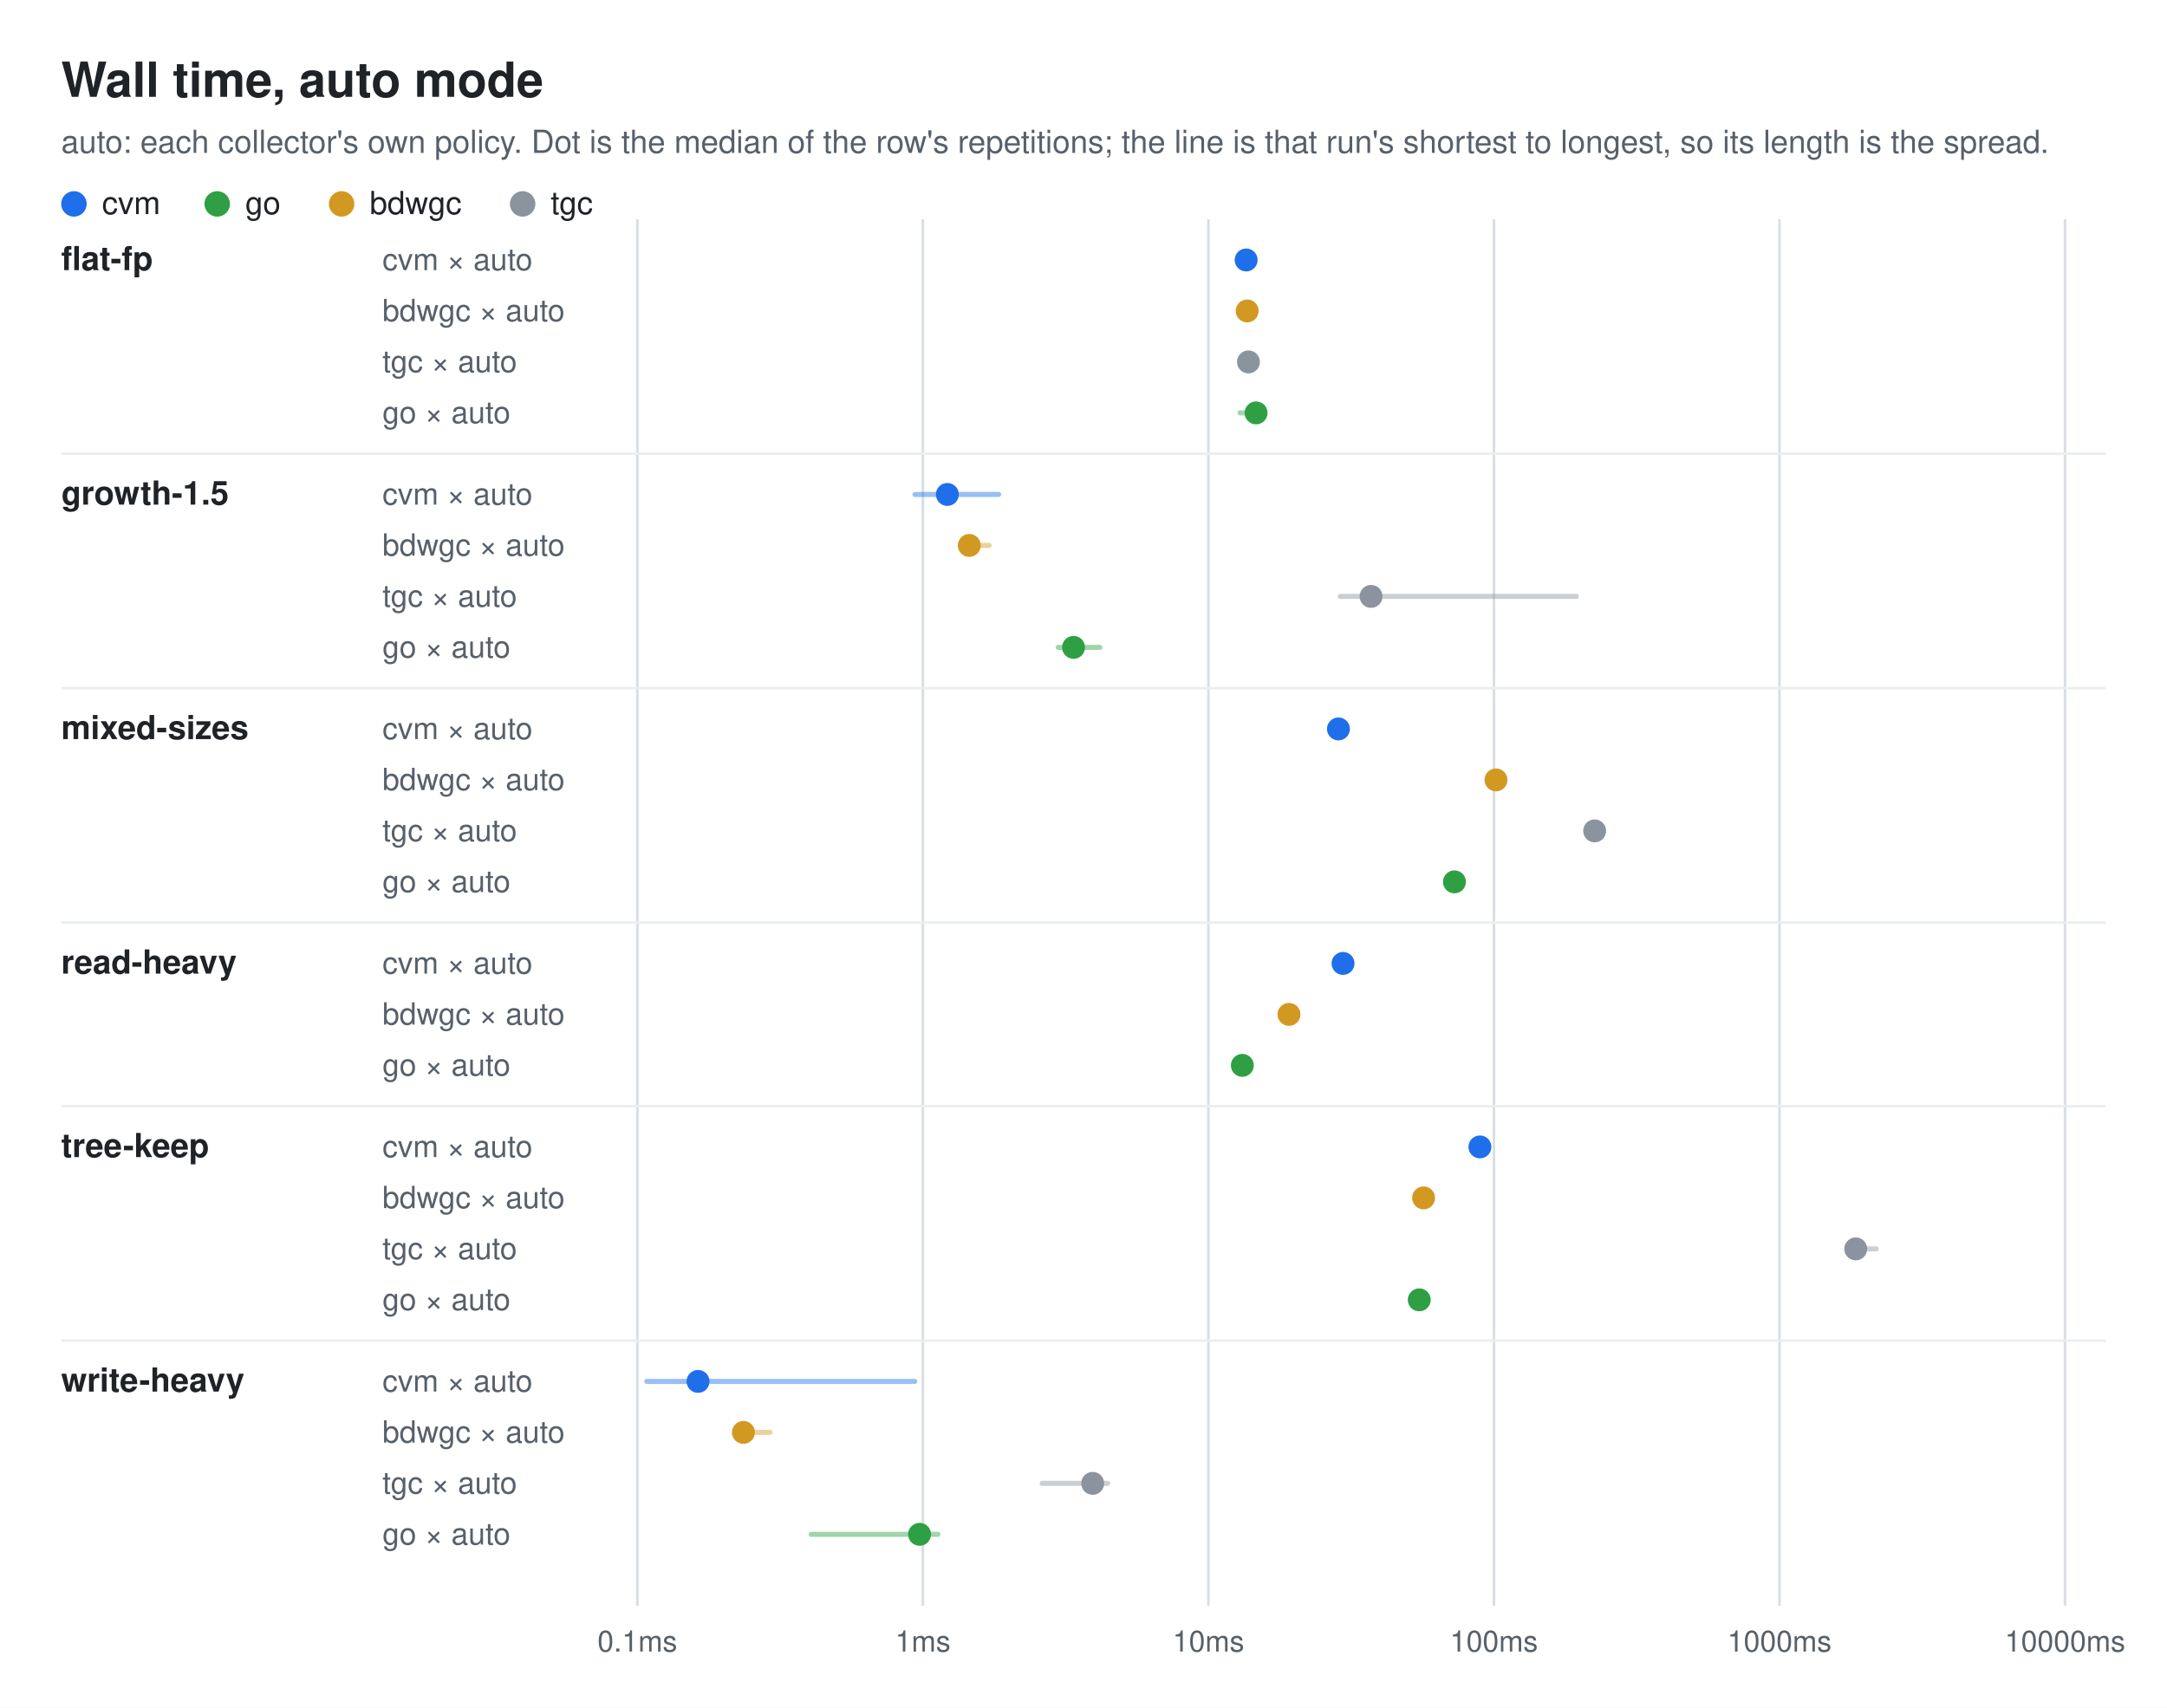
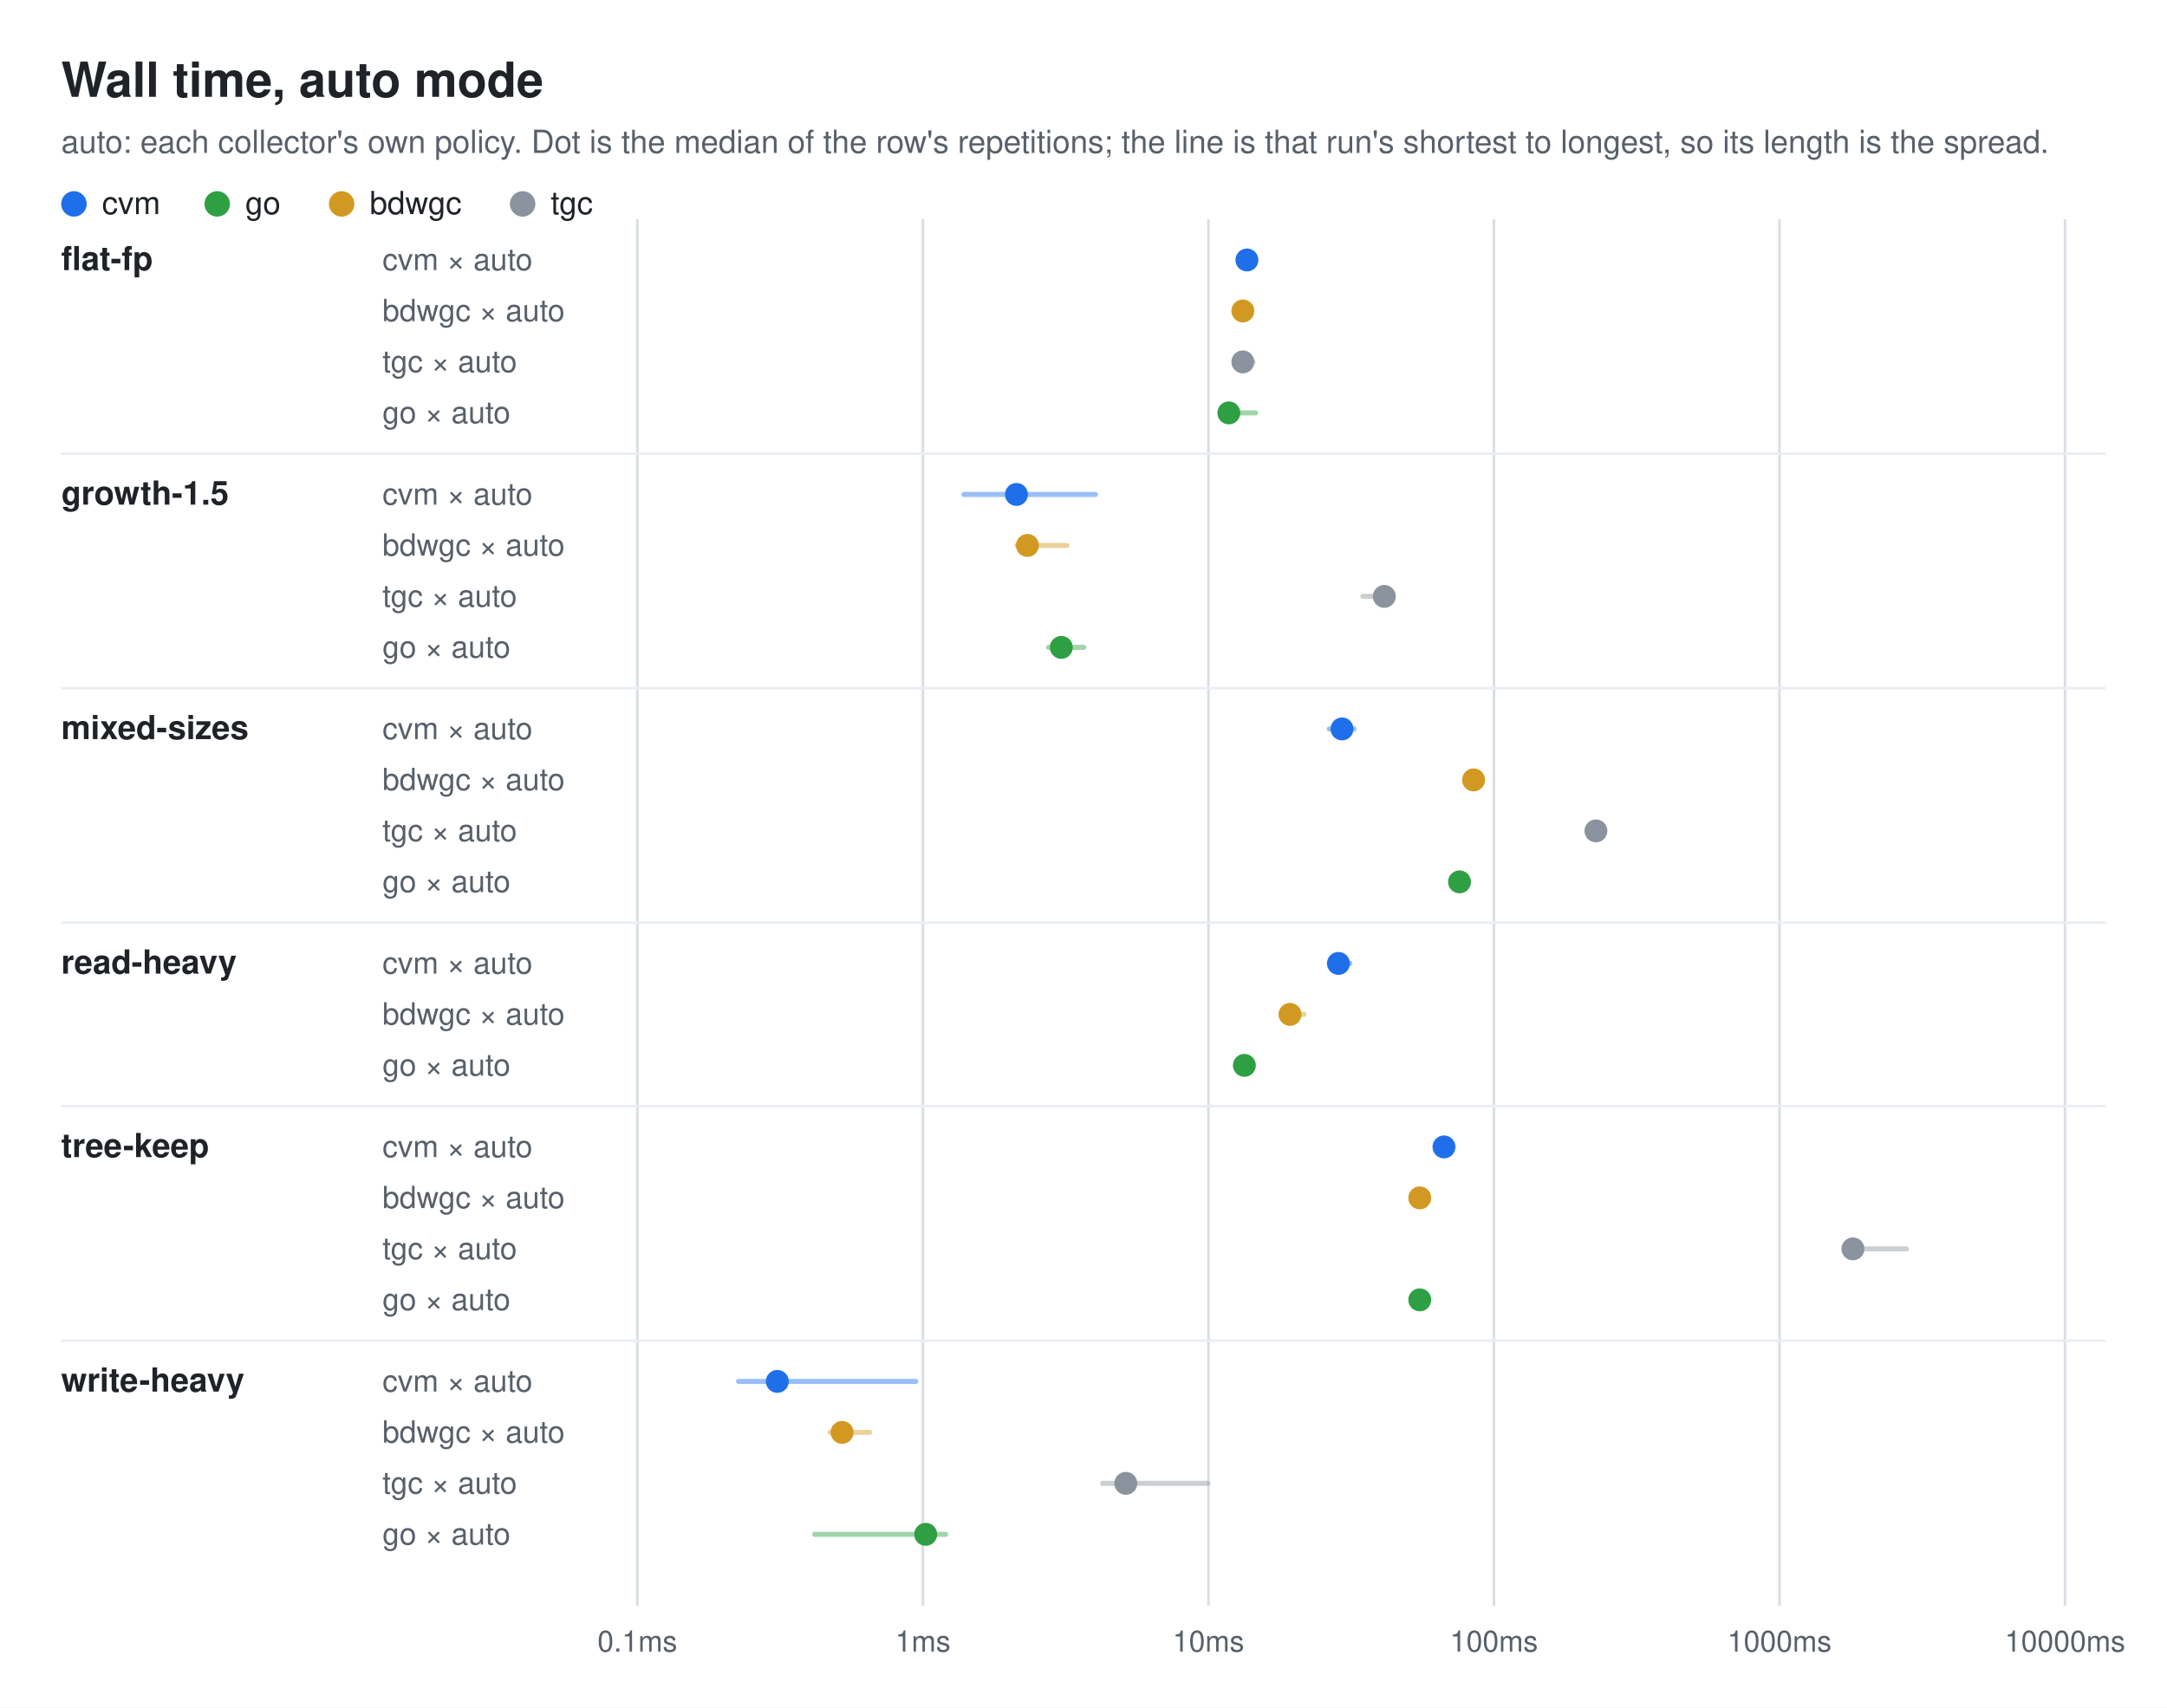
<svg xmlns="http://www.w3.org/2000/svg" width="850" height="670" viewBox="0 0 850 670" font-family="-apple-system, BlinkMacSystemFont, 'Segoe UI', Helvetica, Arial, sans-serif">
  <rect width="850" height="670" fill="#ffffff" />
  <text x="24" y="38" font-size="19" font-weight="600" fill="#1f2328">Wall time, auto mode</text>
  <text x="24" y="60" font-size="12.5" fill="#57606a">auto: each collector's own policy. Dot is the median of the row's repetitions; the line is that run's shortest to longest, so its length is the spread.</text>
  <circle cx="29" cy="80" r="5" fill="#1f6feb" />
  <text x="40" y="84" font-size="12.5" fill="#1f2328">cvm</text>
  <circle cx="85.2" cy="80" r="5" fill="#2ea043" />
  <text x="96.2" y="84" font-size="12.5" fill="#1f2328">go</text>
  <circle cx="134" cy="80" r="5" fill="#d29922" />
  <text x="145" y="84" font-size="12.5" fill="#1f2328">bdwgc</text>
  <circle cx="205" cy="80" r="5" fill="#8b949e" />
  <text x="216" y="84" font-size="12.5" fill="#1f2328">tgc</text>
  <line x1="250.0" y1="86" x2="250.0" y2="630.0" stroke="#d8dee4" stroke-width="1" />
  <text x="250.0" y="648" font-size="11.5" fill="#57606a" text-anchor="middle">0.1ms</text>
  <line x1="362.0" y1="86" x2="362.0" y2="630.0" stroke="#d8dee4" stroke-width="1" />
  <text x="362.0" y="648" font-size="11.5" fill="#57606a" text-anchor="middle">1ms</text>
  <line x1="474.0" y1="86" x2="474.0" y2="630.0" stroke="#d8dee4" stroke-width="1" />
  <text x="474.0" y="648" font-size="11.5" fill="#57606a" text-anchor="middle">10ms</text>
  <line x1="586.0" y1="86" x2="586.0" y2="630.0" stroke="#d8dee4" stroke-width="1" />
  <text x="586.0" y="648" font-size="11.5" fill="#57606a" text-anchor="middle">100ms</text>
  <line x1="698.0" y1="86" x2="698.0" y2="630.0" stroke="#d8dee4" stroke-width="1" />
  <text x="698.0" y="648" font-size="11.5" fill="#57606a" text-anchor="middle">1000ms</text>
  <line x1="810.0" y1="86" x2="810.0" y2="630.0" stroke="#d8dee4" stroke-width="1" />
  <text x="810.0" y="648" font-size="11.5" fill="#57606a" text-anchor="middle">10000ms</text>
  <text x="24" y="106.0" font-size="13" font-weight="600" fill="#1f2328">flat-fp</text>
  <text x="150" y="106.0" font-size="12" fill="#57606a">cvm × auto</text>
-   <line x1="487.9" y1="102.0" x2="490.2" y2="102.0" stroke="#1f6feb" stroke-width="2" stroke-linecap="round" opacity="0.45" />
-   <circle cx="488.8" cy="102.0" r="4.5" fill="#1f6feb" />
+   <line x1="488.6" y1="102.0" x2="490.8" y2="102.0" stroke="#1f6feb" stroke-width="2" stroke-linecap="round" opacity="0.45" />
+   <circle cx="489.1" cy="102.0" r="4.5" fill="#1f6feb" />
  <text x="150" y="126.0" font-size="12" fill="#57606a">bdwgc × auto</text>
-   <line x1="488.4" y1="122.0" x2="489.8" y2="122.0" stroke="#d29922" stroke-width="2" stroke-linecap="round" opacity="0.45" />
-   <circle cx="489.2" cy="122.0" r="4.5" fill="#d29922" />
+   <line x1="486.9" y1="122.0" x2="488.9" y2="122.0" stroke="#d29922" stroke-width="2" stroke-linecap="round" opacity="0.45" />
+   <circle cx="487.5" cy="122.0" r="4.5" fill="#d29922" />
  <text x="150" y="146.0" font-size="12" fill="#57606a">tgc × auto</text>
-   <line x1="488.5" y1="142.0" x2="490.3" y2="142.0" stroke="#8b949e" stroke-width="2" stroke-linecap="round" opacity="0.45" />
-   <circle cx="489.7" cy="142.0" r="4.5" fill="#8b949e" />
+   <line x1="486.4" y1="142.0" x2="491.5" y2="142.0" stroke="#8b949e" stroke-width="2" stroke-linecap="round" opacity="0.45" />
+   <circle cx="487.5" cy="142.0" r="4.5" fill="#8b949e" />
  <text x="150" y="166.0" font-size="12" fill="#57606a">go × auto</text>
-   <line x1="486.4" y1="162.0" x2="493.1" y2="162.0" stroke="#2ea043" stroke-width="2" stroke-linecap="round" opacity="0.45" />
-   <circle cx="492.7" cy="162.0" r="4.5" fill="#2ea043" />
+   <line x1="479.7" y1="162.0" x2="492.5" y2="162.0" stroke="#2ea043" stroke-width="2" stroke-linecap="round" opacity="0.45" />
+   <circle cx="482.0" cy="162.0" r="4.5" fill="#2ea043" />
  <line x1="24" y1="178.0" x2="826.0" y2="178.0" stroke="#eaeef2" stroke-width="1" />
  <text x="24" y="198.0" font-size="13" font-weight="600" fill="#1f2328">growth-1.5</text>
  <text x="150" y="198.0" font-size="12" fill="#57606a">cvm × auto</text>
-   <line x1="358.9" y1="194.0" x2="391.7" y2="194.0" stroke="#1f6feb" stroke-width="2" stroke-linecap="round" opacity="0.45" />
-   <circle cx="371.6" cy="194.0" r="4.5" fill="#1f6feb" />
+   <line x1="378.1" y1="194.0" x2="429.7" y2="194.0" stroke="#1f6feb" stroke-width="2" stroke-linecap="round" opacity="0.45" />
+   <circle cx="398.7" cy="194.0" r="4.5" fill="#1f6feb" />
  <text x="150" y="218.0" font-size="12" fill="#57606a">bdwgc × auto</text>
-   <line x1="379.2" y1="214.0" x2="388.0" y2="214.0" stroke="#d29922" stroke-width="2" stroke-linecap="round" opacity="0.45" />
-   <circle cx="380.2" cy="214.0" r="4.5" fill="#d29922" />
+   <line x1="398.9" y1="214.0" x2="418.5" y2="214.0" stroke="#d29922" stroke-width="2" stroke-linecap="round" opacity="0.45" />
+   <circle cx="403.0" cy="214.0" r="4.5" fill="#d29922" />
  <text x="150" y="238.0" font-size="12" fill="#57606a">tgc × auto</text>
-   <line x1="525.7" y1="234.0" x2="618.3" y2="234.0" stroke="#8b949e" stroke-width="2" stroke-linecap="round" opacity="0.45" />
-   <circle cx="537.8" cy="234.0" r="4.5" fill="#8b949e" />
+   <line x1="534.6" y1="234.0" x2="545.8" y2="234.0" stroke="#8b949e" stroke-width="2" stroke-linecap="round" opacity="0.45" />
+   <circle cx="543.0" cy="234.0" r="4.5" fill="#8b949e" />
  <text x="150" y="258.0" font-size="12" fill="#57606a">go × auto</text>
-   <line x1="415.1" y1="254.0" x2="431.4" y2="254.0" stroke="#2ea043" stroke-width="2" stroke-linecap="round" opacity="0.45" />
-   <circle cx="421.1" cy="254.0" r="4.5" fill="#2ea043" />
+   <line x1="411.3" y1="254.0" x2="425.1" y2="254.0" stroke="#2ea043" stroke-width="2" stroke-linecap="round" opacity="0.45" />
+   <circle cx="416.3" cy="254.0" r="4.5" fill="#2ea043" />
  <line x1="24" y1="270.0" x2="826.0" y2="270.0" stroke="#eaeef2" stroke-width="1" />
  <text x="24" y="290.0" font-size="13" font-weight="600" fill="#1f2328">mixed-sizes</text>
  <text x="150" y="290.0" font-size="12" fill="#57606a">cvm × auto</text>
-   <line x1="522.9" y1="286.0" x2="528.2" y2="286.0" stroke="#1f6feb" stroke-width="2" stroke-linecap="round" opacity="0.45" />
-   <circle cx="525.0" cy="286.0" r="4.5" fill="#1f6feb" />
+   <line x1="521.4" y1="286.0" x2="531.1" y2="286.0" stroke="#1f6feb" stroke-width="2" stroke-linecap="round" opacity="0.45" />
+   <circle cx="526.4" cy="286.0" r="4.5" fill="#1f6feb" />
  <text x="150" y="310.0" font-size="12" fill="#57606a">bdwgc × auto</text>
-   <line x1="586.7" y1="306.0" x2="587.5" y2="306.0" stroke="#d29922" stroke-width="2" stroke-linecap="round" opacity="0.45" />
-   <circle cx="586.8" cy="306.0" r="4.5" fill="#d29922" />
+   <line x1="577.2" y1="306.0" x2="578.3" y2="306.0" stroke="#d29922" stroke-width="2" stroke-linecap="round" opacity="0.45" />
+   <circle cx="578.0" cy="306.0" r="4.5" fill="#d29922" />
  <text x="150" y="330.0" font-size="12" fill="#57606a">tgc × auto</text>
-   <line x1="625.5" y1="326.0" x2="625.7" y2="326.0" stroke="#8b949e" stroke-width="2" stroke-linecap="round" opacity="0.45" />
-   <circle cx="625.5" cy="326.0" r="4.5" fill="#8b949e" />
+   <line x1="625.8" y1="326.0" x2="626.4" y2="326.0" stroke="#8b949e" stroke-width="2" stroke-linecap="round" opacity="0.45" />
+   <circle cx="626.0" cy="326.0" r="4.5" fill="#8b949e" />
  <text x="150" y="350.0" font-size="12" fill="#57606a">go × auto</text>
-   <line x1="569.5" y1="346.0" x2="571.4" y2="346.0" stroke="#2ea043" stroke-width="2" stroke-linecap="round" opacity="0.45" />
-   <circle cx="570.5" cy="346.0" r="4.5" fill="#2ea043" />
+   <line x1="572.0" y1="346.0" x2="574.6" y2="346.0" stroke="#2ea043" stroke-width="2" stroke-linecap="round" opacity="0.45" />
+   <circle cx="572.5" cy="346.0" r="4.5" fill="#2ea043" />
  <line x1="24" y1="362.0" x2="826.0" y2="362.0" stroke="#eaeef2" stroke-width="1" />
  <text x="24" y="382.0" font-size="13" font-weight="600" fill="#1f2328">read-heavy</text>
  <text x="150" y="382.0" font-size="12" fill="#57606a">cvm × auto</text>
-   <line x1="526.4" y1="378.0" x2="527.6" y2="378.0" stroke="#1f6feb" stroke-width="2" stroke-linecap="round" opacity="0.45" />
-   <circle cx="526.8" cy="378.0" r="4.5" fill="#1f6feb" />
+   <line x1="524.6" y1="378.0" x2="529.5" y2="378.0" stroke="#1f6feb" stroke-width="2" stroke-linecap="round" opacity="0.45" />
+   <circle cx="525.0" cy="378.0" r="4.5" fill="#1f6feb" />
  <text x="150" y="402.0" font-size="12" fill="#57606a">bdwgc × auto</text>
-   <line x1="505.0" y1="398.0" x2="507.4" y2="398.0" stroke="#d29922" stroke-width="2" stroke-linecap="round" opacity="0.45" />
-   <circle cx="505.6" cy="398.0" r="4.5" fill="#d29922" />
+   <line x1="503.3" y1="398.0" x2="511.5" y2="398.0" stroke="#d29922" stroke-width="2" stroke-linecap="round" opacity="0.45" />
+   <circle cx="506.0" cy="398.0" r="4.5" fill="#d29922" />
  <text x="150" y="422.0" font-size="12" fill="#57606a">go × auto</text>
-   <line x1="485.9" y1="418.0" x2="488.4" y2="418.0" stroke="#2ea043" stroke-width="2" stroke-linecap="round" opacity="0.45" />
-   <circle cx="487.3" cy="418.0" r="4.5" fill="#2ea043" />
+   <line x1="487.4" y1="418.0" x2="490.4" y2="418.0" stroke="#2ea043" stroke-width="2" stroke-linecap="round" opacity="0.45" />
+   <circle cx="488.1" cy="418.0" r="4.5" fill="#2ea043" />
  <line x1="24" y1="434.0" x2="826.0" y2="434.0" stroke="#eaeef2" stroke-width="1" />
  <text x="24" y="454.0" font-size="13" font-weight="600" fill="#1f2328">tree-keep</text>
  <text x="150" y="454.0" font-size="12" fill="#57606a">cvm × auto</text>
-   <line x1="580.0" y1="450.0" x2="582.0" y2="450.0" stroke="#1f6feb" stroke-width="2" stroke-linecap="round" opacity="0.45" />
-   <circle cx="580.5" cy="450.0" r="4.5" fill="#1f6feb" />
+   <line x1="565.2" y1="450.0" x2="567.4" y2="450.0" stroke="#1f6feb" stroke-width="2" stroke-linecap="round" opacity="0.45" />
+   <circle cx="566.4" cy="450.0" r="4.5" fill="#1f6feb" />
  <text x="150" y="474.0" font-size="12" fill="#57606a">bdwgc × auto</text>
-   <line x1="557.7" y1="470.0" x2="558.7" y2="470.0" stroke="#d29922" stroke-width="2" stroke-linecap="round" opacity="0.45" />
-   <circle cx="558.4" cy="470.0" r="4.5" fill="#d29922" />
+   <line x1="556.3" y1="470.0" x2="557.5" y2="470.0" stroke="#d29922" stroke-width="2" stroke-linecap="round" opacity="0.45" />
+   <circle cx="556.9" cy="470.0" r="4.5" fill="#d29922" />
  <text x="150" y="494.0" font-size="12" fill="#57606a">tgc × auto</text>
-   <line x1="727.1" y1="490.0" x2="735.9" y2="490.0" stroke="#8b949e" stroke-width="2" stroke-linecap="round" opacity="0.45" />
-   <circle cx="727.9" cy="490.0" r="4.5" fill="#8b949e" />
+   <line x1="725.0" y1="490.0" x2="747.8" y2="490.0" stroke="#8b949e" stroke-width="2" stroke-linecap="round" opacity="0.45" />
+   <circle cx="726.8" cy="490.0" r="4.5" fill="#8b949e" />
  <text x="150" y="514.0" font-size="12" fill="#57606a">go × auto</text>
-   <line x1="556.1" y1="510.0" x2="557.6" y2="510.0" stroke="#2ea043" stroke-width="2" stroke-linecap="round" opacity="0.45" />
-   <circle cx="556.7" cy="510.0" r="4.5" fill="#2ea043" />
+   <line x1="556.0" y1="510.0" x2="557.4" y2="510.0" stroke="#2ea043" stroke-width="2" stroke-linecap="round" opacity="0.45" />
+   <circle cx="556.9" cy="510.0" r="4.5" fill="#2ea043" />
  <line x1="24" y1="526.0" x2="826.0" y2="526.0" stroke="#eaeef2" stroke-width="1" />
  <text x="24" y="546.0" font-size="13" font-weight="600" fill="#1f2328">write-heavy</text>
  <text x="150" y="546.0" font-size="12" fill="#57606a">cvm × auto</text>
-   <line x1="253.7" y1="542.0" x2="358.8" y2="542.0" stroke="#1f6feb" stroke-width="2" stroke-linecap="round" opacity="0.45" />
-   <circle cx="273.8" cy="542.0" r="4.5" fill="#1f6feb" />
+   <line x1="289.7" y1="542.0" x2="359.2" y2="542.0" stroke="#1f6feb" stroke-width="2" stroke-linecap="round" opacity="0.45" />
+   <circle cx="304.9" cy="542.0" r="4.5" fill="#1f6feb" />
  <text x="150" y="566.0" font-size="12" fill="#57606a">bdwgc × auto</text>
-   <line x1="289.7" y1="562.0" x2="302.0" y2="562.0" stroke="#d29922" stroke-width="2" stroke-linecap="round" opacity="0.45" />
-   <circle cx="291.6" cy="562.0" r="4.5" fill="#d29922" />
+   <line x1="325.6" y1="562.0" x2="341.1" y2="562.0" stroke="#d29922" stroke-width="2" stroke-linecap="round" opacity="0.45" />
+   <circle cx="330.3" cy="562.0" r="4.5" fill="#d29922" />
  <text x="150" y="586.0" font-size="12" fill="#57606a">tgc × auto</text>
-   <line x1="408.8" y1="582.0" x2="434.5" y2="582.0" stroke="#8b949e" stroke-width="2" stroke-linecap="round" opacity="0.45" />
-   <circle cx="428.6" cy="582.0" r="4.5" fill="#8b949e" />
+   <line x1="432.5" y1="582.0" x2="473.8" y2="582.0" stroke="#8b949e" stroke-width="2" stroke-linecap="round" opacity="0.45" />
+   <circle cx="441.6" cy="582.0" r="4.5" fill="#8b949e" />
  <text x="150" y="606.0" font-size="12" fill="#57606a">go × auto</text>
-   <line x1="318.2" y1="602.0" x2="367.9" y2="602.0" stroke="#2ea043" stroke-width="2" stroke-linecap="round" opacity="0.45" />
-   <circle cx="360.7" cy="602.0" r="4.5" fill="#2ea043" />
+   <line x1="319.6" y1="602.0" x2="370.9" y2="602.0" stroke="#2ea043" stroke-width="2" stroke-linecap="round" opacity="0.45" />
+   <circle cx="363.1" cy="602.0" r="4.5" fill="#2ea043" />
</svg>
